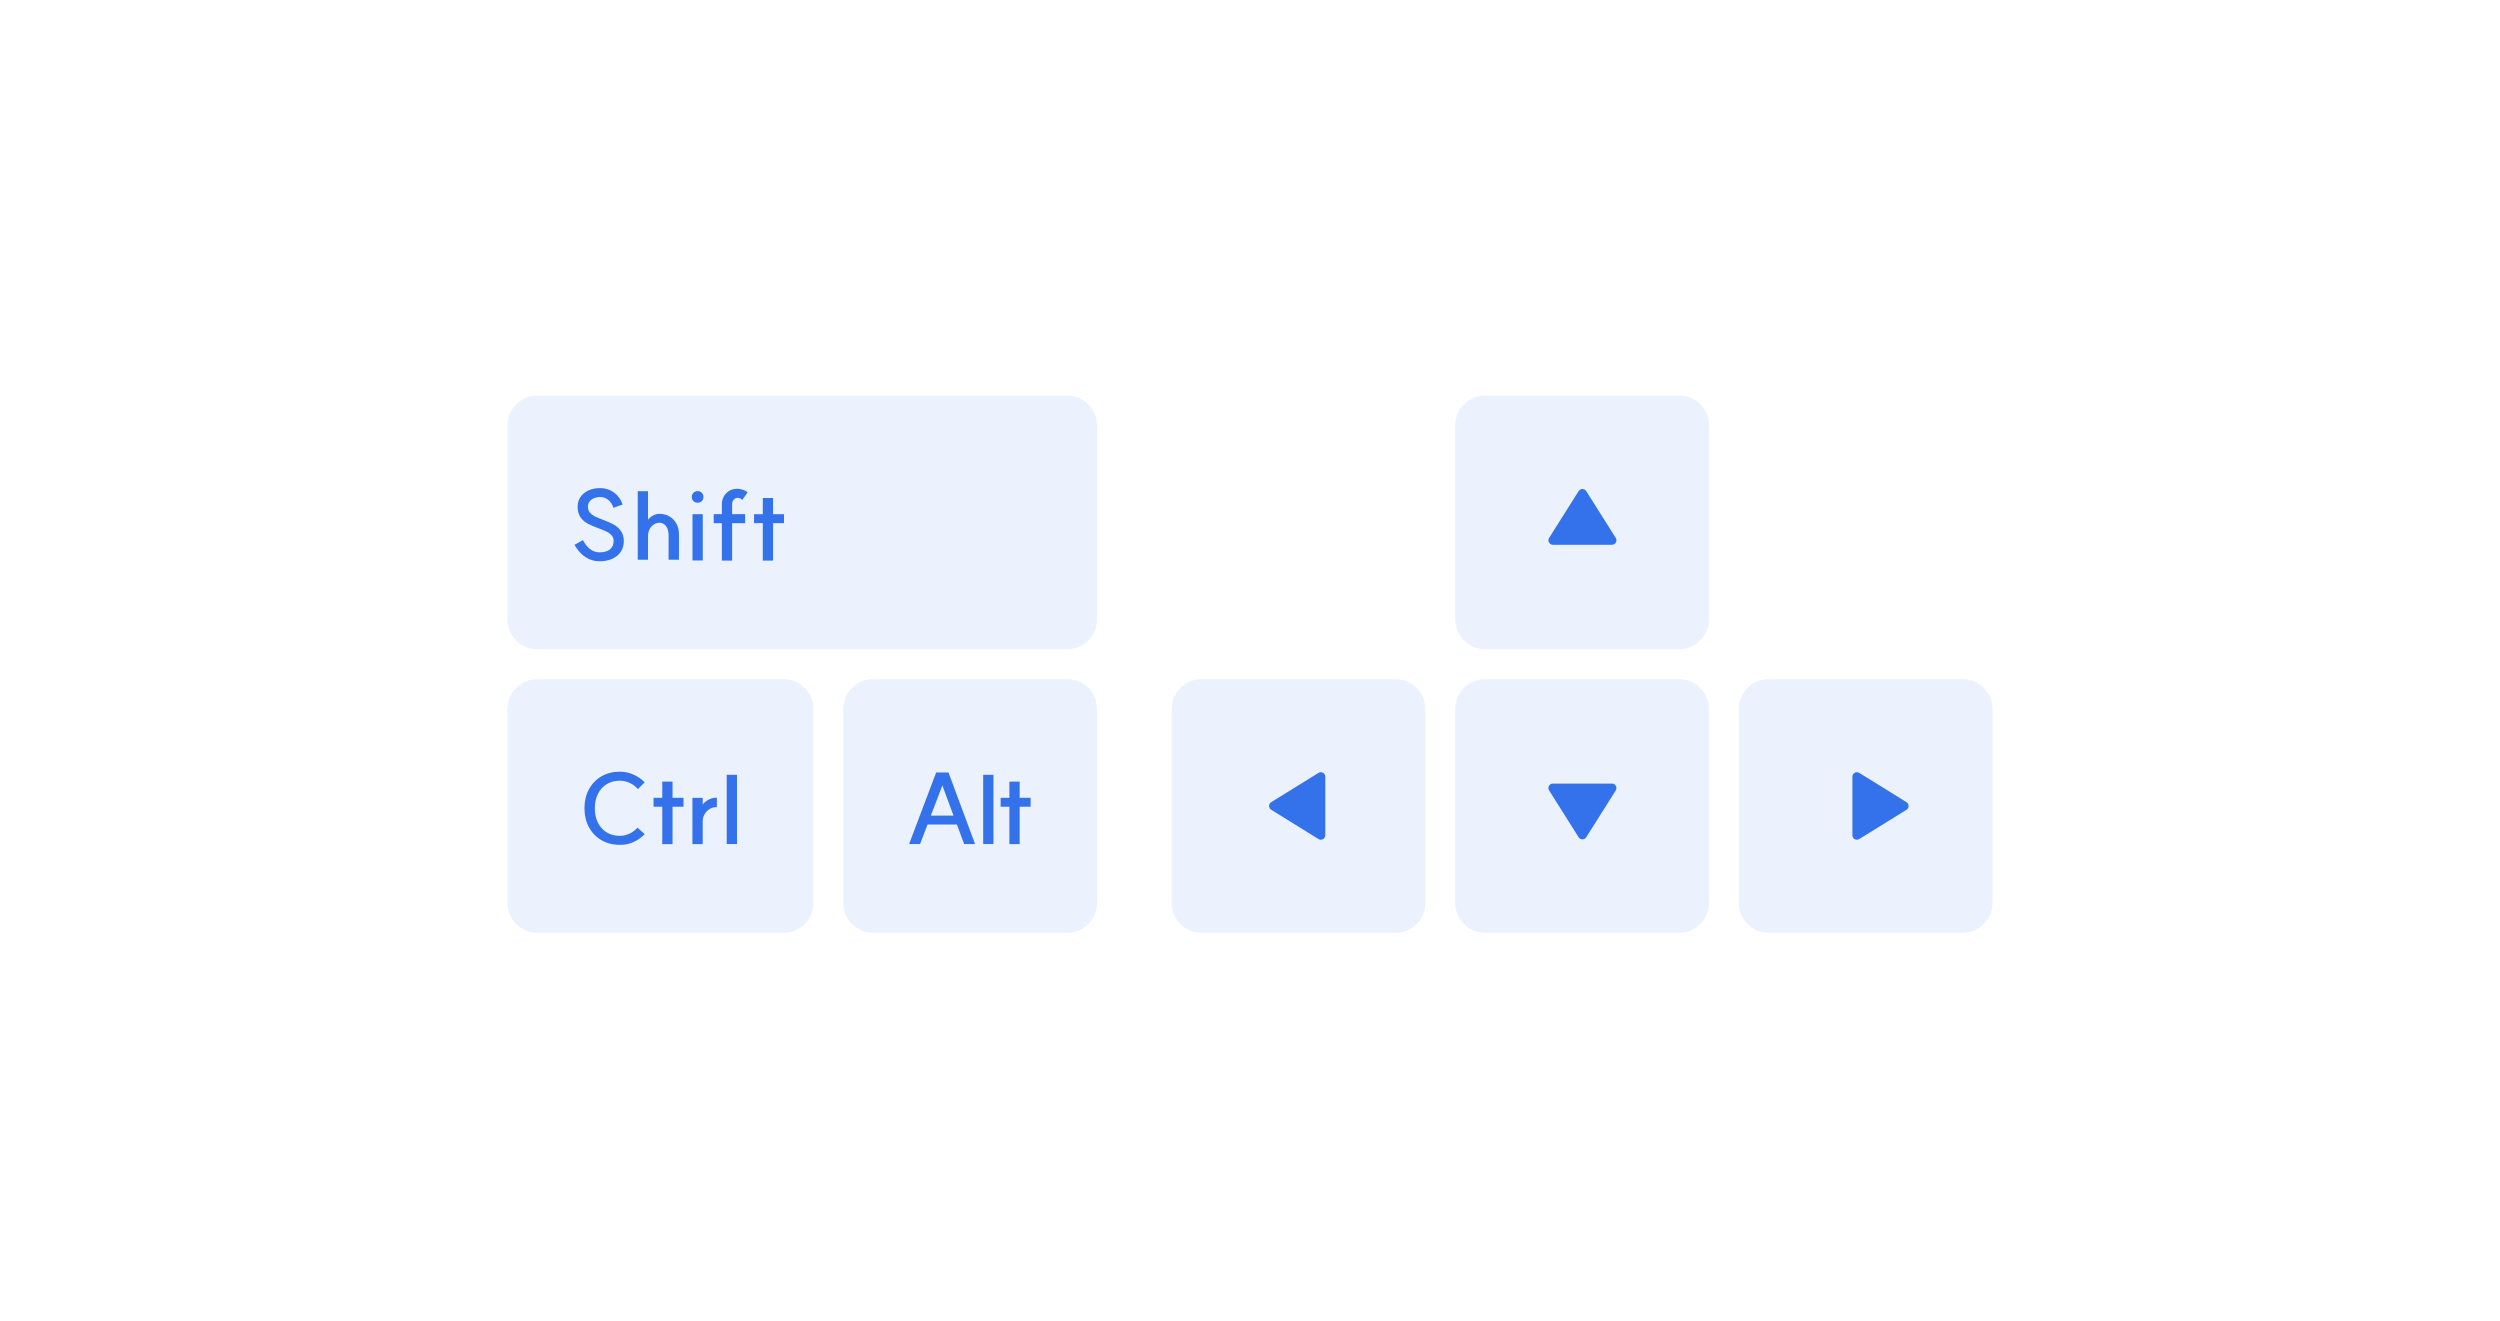
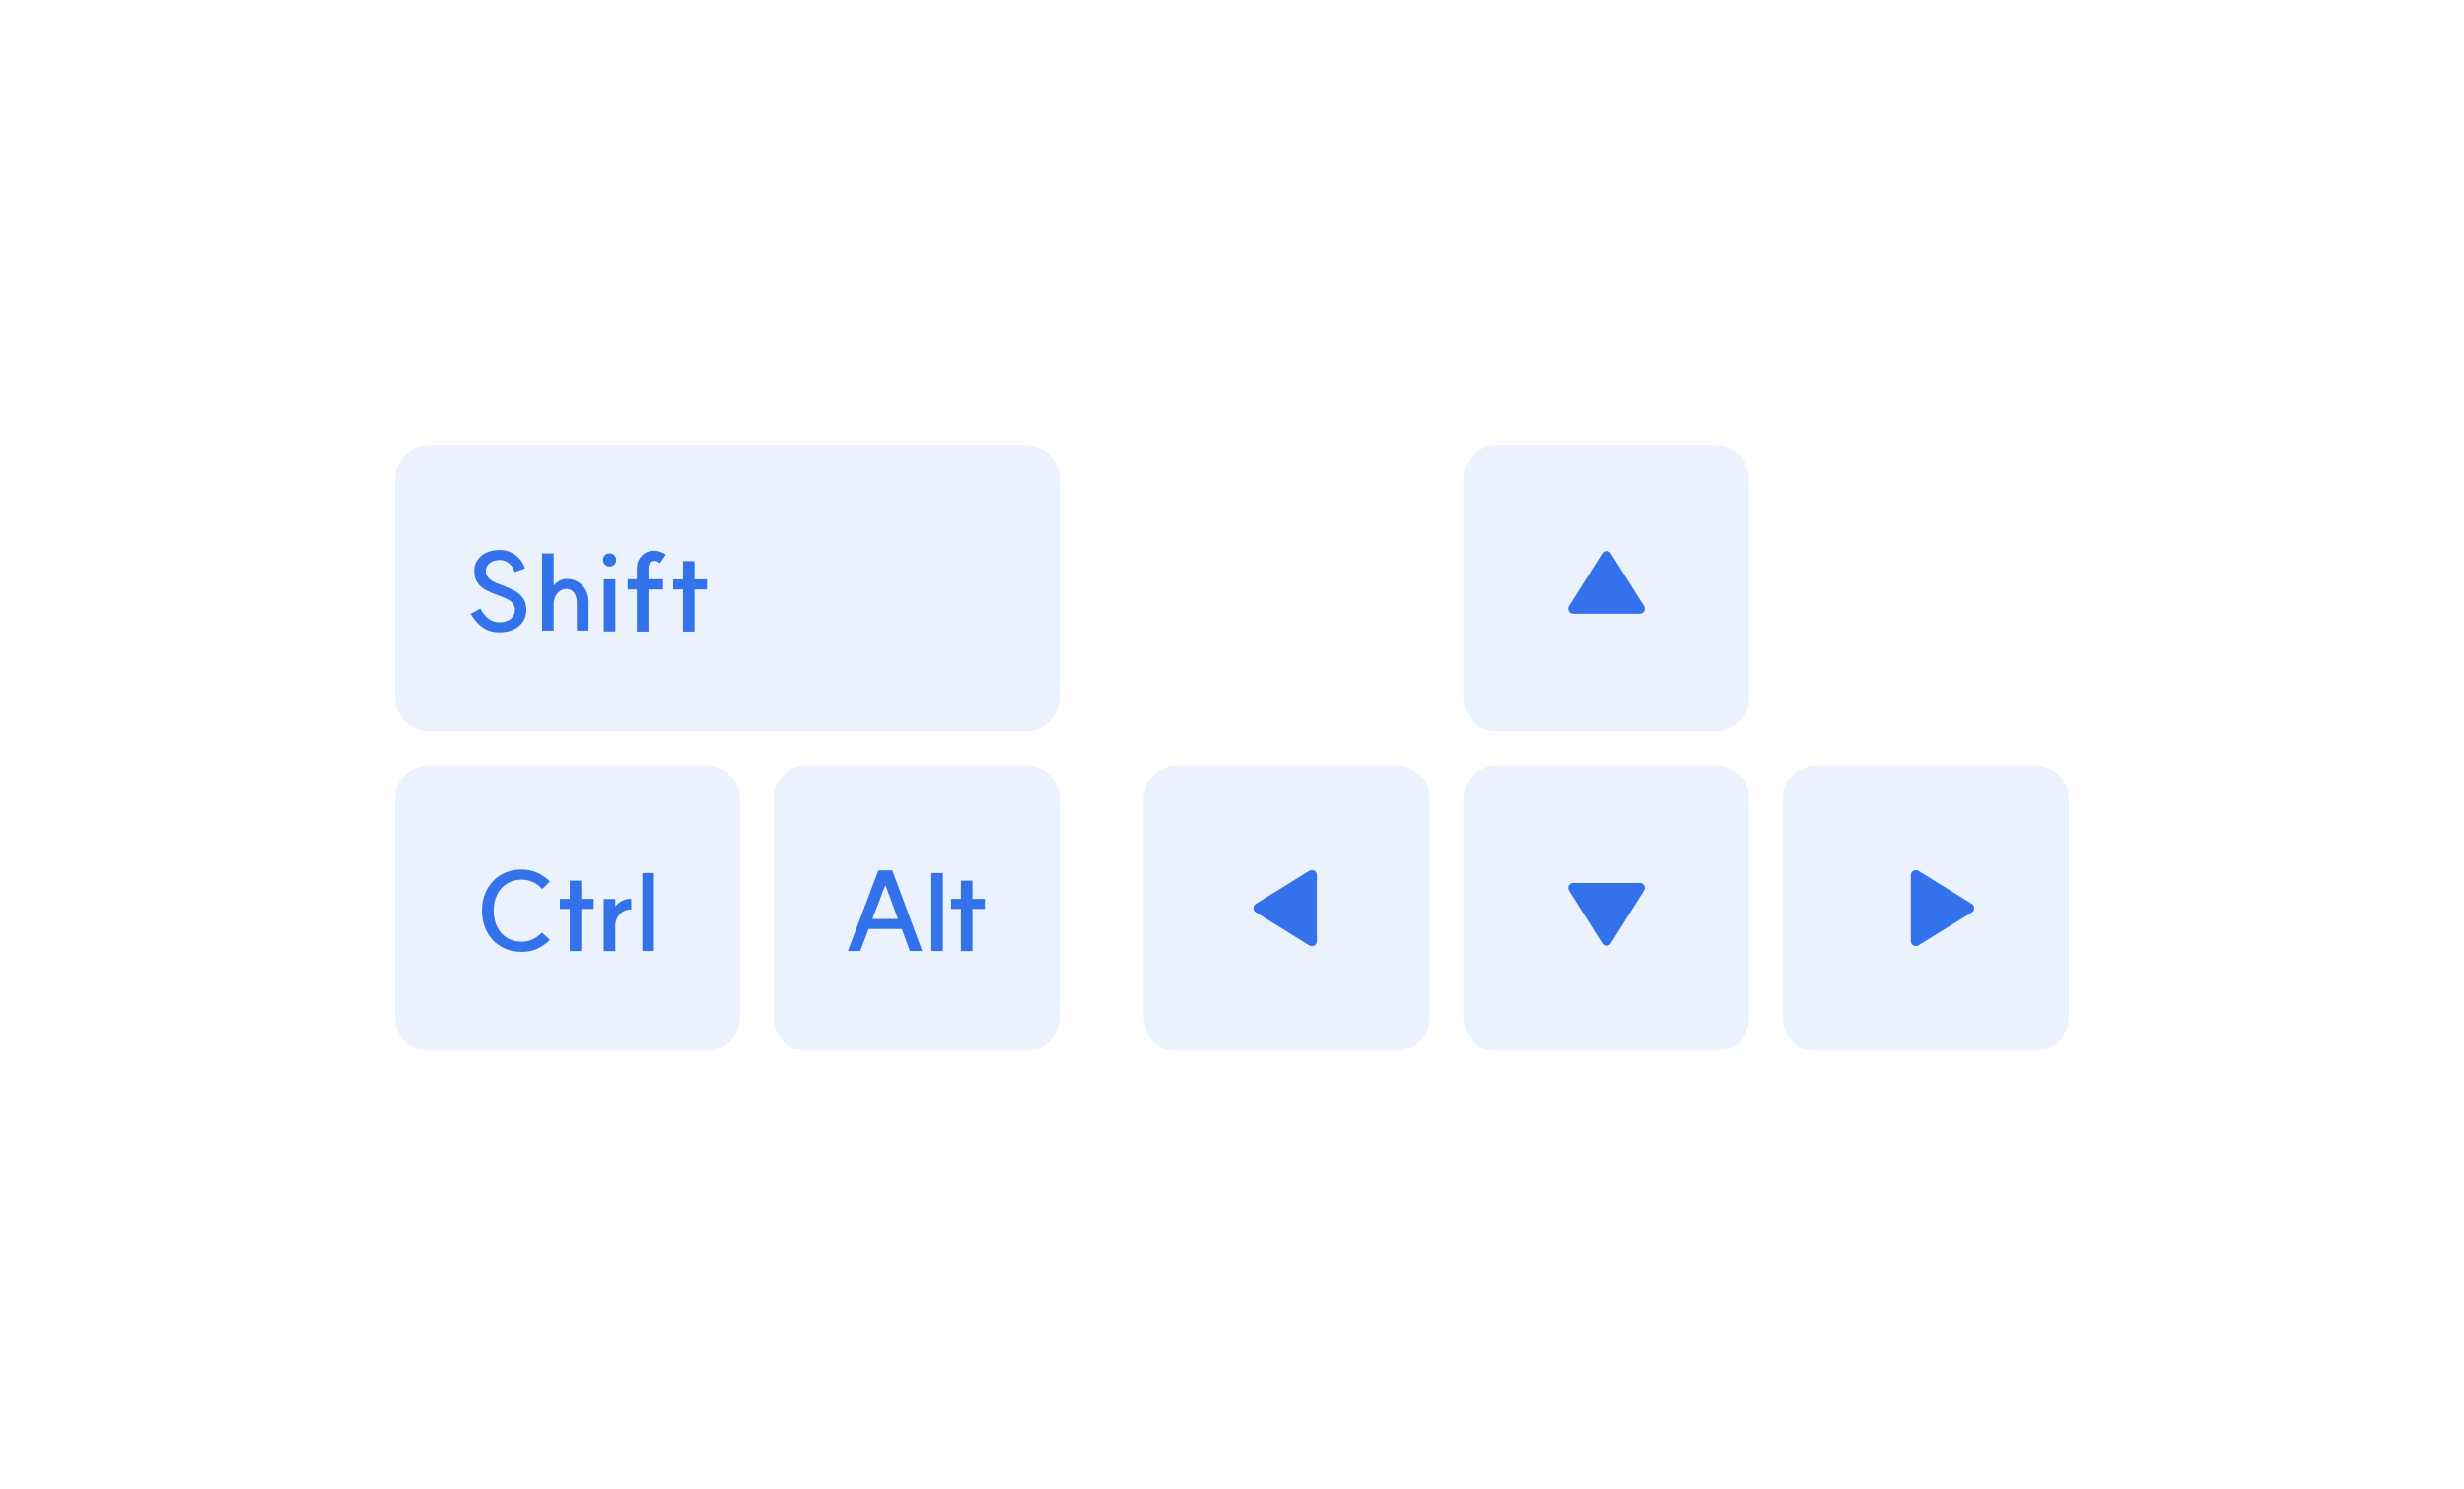
- <svg xmlns="http://www.w3.org/2000/svg" width="335" height="177" viewBox="0 0 335 177" fill="none">
-   <rect x="68" y="53" width="79" height="34" rx="4" fill="#ECF2FD" />
-   <path d="M78.119 72.374C78.396 72.911 78.721 73.319 79.094 73.596C79.475 73.873 79.878 74.012 80.303 74.012C80.91 74.021 81.382 73.891 81.72 73.622C82.058 73.345 82.227 72.972 82.227 72.504C82.227 72.201 82.136 71.945 81.954 71.737C81.781 71.529 81.56 71.364 81.291 71.243C81.031 71.113 80.667 70.961 80.199 70.788C79.601 70.571 79.116 70.363 78.743 70.164C78.37 69.965 78.054 69.683 77.794 69.319C77.534 68.955 77.404 68.487 77.404 67.915C77.404 67.395 77.534 66.949 77.794 66.576C78.063 66.195 78.427 65.904 78.886 65.705C79.354 65.497 79.887 65.397 80.485 65.406C80.91 65.415 81.313 65.501 81.694 65.666C82.075 65.822 82.418 66.065 82.721 66.394C83.024 66.715 83.263 67.118 83.436 67.603L82.201 68.045C82.036 67.568 81.802 67.213 81.499 66.979C81.196 66.736 80.853 66.611 80.472 66.602C80.134 66.602 79.835 66.658 79.575 66.771C79.324 66.875 79.129 67.027 78.99 67.226C78.851 67.417 78.782 67.646 78.782 67.915C78.782 68.218 78.869 68.474 79.042 68.682C79.224 68.89 79.449 69.063 79.718 69.202C79.995 69.332 80.364 69.484 80.823 69.657C81.421 69.891 81.902 70.108 82.266 70.307C82.63 70.506 82.942 70.788 83.202 71.152C83.462 71.507 83.592 71.962 83.592 72.517C83.592 73.054 83.458 73.527 83.189 73.934C82.92 74.341 82.535 74.658 82.032 74.883C81.538 75.108 80.957 75.217 80.29 75.208C79.597 75.199 78.973 75.009 78.418 74.636C77.863 74.255 77.382 73.713 76.975 73.011L78.119 72.374ZM89.59 71.724C89.59 71.213 89.477 70.805 89.252 70.502C89.027 70.199 88.728 70.047 88.355 70.047C88.078 70.047 87.822 70.129 87.588 70.294C87.354 70.45 87.168 70.667 87.029 70.944C86.899 71.221 86.834 71.525 86.834 71.854V75H85.456V65.822H86.834V69.8L86.782 69.709C86.973 69.449 87.211 69.241 87.497 69.085C87.792 68.929 88.078 68.851 88.355 68.851C88.858 68.851 89.308 68.968 89.707 69.202C90.106 69.436 90.418 69.761 90.643 70.177C90.868 70.584 90.981 71.048 90.981 71.568V75H89.59V71.724ZM94.171 68.903V75.104H92.793V68.903H94.171ZM93.482 65.809C93.707 65.809 93.893 65.883 94.041 66.03C94.188 66.177 94.262 66.364 94.262 66.589C94.262 66.814 94.188 67.001 94.041 67.148C93.893 67.295 93.707 67.369 93.482 67.369C93.256 67.369 93.07 67.295 92.923 67.148C92.775 67.001 92.702 66.814 92.702 66.589C92.702 66.364 92.775 66.177 92.923 66.03C93.07 65.883 93.256 65.809 93.482 65.809ZM96.728 75.117V67.59C96.728 67.018 96.906 66.537 97.261 66.147C97.625 65.748 98.093 65.532 98.665 65.497C98.934 65.48 99.211 65.519 99.497 65.614C99.792 65.701 100.017 65.822 100.173 65.978L99.471 66.992C99.332 66.871 99.211 66.793 99.107 66.758C99.003 66.715 98.895 66.702 98.782 66.719C98.583 66.736 98.418 66.827 98.288 66.992C98.167 67.148 98.106 67.347 98.106 67.59V75.117H96.728ZM95.636 68.89H99.848V70.112H95.636V68.89ZM102.213 66.732H103.591V75.117H102.213V66.732ZM101.043 68.903H105.06V70.099H101.043V68.903Z" fill="#3472EB" />
-   <rect x="195" y="91" width="34" height="34" rx="4" fill="#ECF2FD" />
-   <path d="M216.003 105C216.475 105 216.762 105.521 216.51 105.92L212.553 112.195C212.317 112.569 211.773 112.569 211.538 112.195L207.58 105.92C207.328 105.521 207.615 105 208.088 105H216.003Z" fill="#3472EB" />
-   <rect x="195" y="53" width="34" height="34" rx="4" fill="#ECF2FD" />
-   <path d="M208.088 73C207.616 73 207.329 72.48 207.581 72.08L211.538 65.805C211.773 65.431 212.318 65.431 212.553 65.805L216.511 72.08C216.763 72.48 216.475 73 216.003 73H208.088Z" fill="#3472EB" />
-   <rect x="157" y="91" width="34" height="34" rx="4" fill="#ECF2FD" />
-   <path d="M177.591 111.923C177.591 112.393 177.075 112.68 176.675 112.433L170.342 108.51C169.963 108.275 169.963 107.725 170.342 107.49L176.675 103.567C177.075 103.32 177.591 103.607 177.591 104.077V111.923Z" fill="#3472EB" />
-   <rect x="233" y="91" width="34" height="34" rx="4" fill="#ECF2FD" />
-   <path d="M248.223 111.923C248.223 112.393 248.739 112.68 249.139 112.433L255.471 108.51C255.85 108.275 255.85 107.725 255.471 107.49L249.139 103.567C248.739 103.32 248.223 103.607 248.223 104.077V111.923Z" fill="#3472EB" />
-   <rect x="113" y="91" width="34" height="34" rx="4" fill="#ECF2FD" />
-   <path d="M130.659 113.104H129.19L128.228 110.491H124.289L123.288 113.104H121.819L125.446 103.51H127.097L130.659 113.104ZM127.773 109.295L126.278 105.252L124.731 109.295H127.773ZM133.124 103.822V113.104H131.746V103.822H133.124ZM135.257 104.732H136.635V113.117H135.257V104.732ZM134.087 106.903H138.104V108.099H134.087V106.903Z" fill="#3472EB" />
-   <rect x="68" y="91" width="41" height="34" rx="4" fill="#ECF2FD" />
-   <path d="M83.048 113.208C82.13 113.208 81.311 113 80.591 112.584C79.881 112.168 79.322 111.587 78.914 110.842C78.516 110.097 78.316 109.252 78.316 108.307C78.316 107.354 78.516 106.509 78.914 105.772C79.322 105.027 79.881 104.446 80.591 104.03C81.311 103.614 82.13 103.406 83.048 103.406C83.69 103.406 84.296 103.532 84.868 103.783C85.44 104.034 85.947 104.385 86.389 104.836L85.479 105.733C85.185 105.386 84.821 105.113 84.387 104.914C83.963 104.715 83.512 104.615 83.035 104.615C82.377 104.615 81.796 104.771 81.293 105.083C80.791 105.386 80.401 105.82 80.123 106.383C79.846 106.938 79.707 107.579 79.707 108.307C79.707 109.035 79.846 109.681 80.123 110.244C80.401 110.799 80.791 111.232 81.293 111.544C81.796 111.847 82.377 111.999 83.035 111.999C83.521 111.999 83.967 111.899 84.374 111.7C84.782 111.501 85.133 111.236 85.427 110.907L86.389 111.778C85.939 112.237 85.432 112.593 84.868 112.844C84.314 113.095 83.707 113.217 83.048 113.208ZM88.744 104.732H90.122V113.117H88.744V104.732ZM87.574 106.903H91.591V108.099H87.574V106.903ZM94.008 108.086C94.12 107.843 94.285 107.631 94.502 107.449C94.727 107.258 94.974 107.115 95.243 107.02C95.511 106.925 95.784 106.881 96.062 106.89V108.164C95.706 108.147 95.381 108.229 95.087 108.411C94.801 108.584 94.575 108.818 94.411 109.113C94.246 109.408 94.164 109.715 94.164 110.036V113.117H92.786V106.916H94.164V108.138L94.008 108.086ZM98.757 103.822V113.104H97.379V103.822H98.757Z" fill="#3472EB" />
+ <svg xmlns="http://www.w3.org/2000/svg" width="293" height="177" viewBox="0 0 293 177" fill="none">
+   <rect x="47" y="53" width="79" height="34" rx="4" fill="#ECF2FD" />
+   <path d="M57.119 72.374C57.396 72.911 57.721 73.319 58.094 73.596C58.475 73.873 58.878 74.012 59.303 74.012C59.91 74.021 60.382 73.891 60.72 73.622C61.058 73.345 61.227 72.972 61.227 72.504C61.227 72.201 61.136 71.945 60.954 71.737C60.781 71.529 60.56 71.364 60.291 71.243C60.031 71.113 59.667 70.961 59.199 70.788C58.601 70.571 58.116 70.363 57.743 70.164C57.37 69.965 57.054 69.683 56.794 69.319C56.534 68.955 56.404 68.487 56.404 67.915C56.404 67.395 56.534 66.949 56.794 66.576C57.063 66.195 57.427 65.904 57.886 65.705C58.354 65.497 58.887 65.397 59.485 65.406C59.91 65.415 60.313 65.501 60.694 65.666C61.075 65.822 61.418 66.065 61.721 66.394C62.024 66.715 62.263 67.118 62.436 67.603L61.201 68.045C61.036 67.568 60.802 67.213 60.499 66.979C60.196 66.736 59.853 66.611 59.472 66.602C59.134 66.602 58.835 66.658 58.575 66.771C58.324 66.875 58.129 67.027 57.99 67.226C57.851 67.417 57.782 67.646 57.782 67.915C57.782 68.218 57.869 68.474 58.042 68.682C58.224 68.89 58.449 69.063 58.718 69.202C58.995 69.332 59.364 69.484 59.823 69.657C60.421 69.891 60.902 70.108 61.266 70.307C61.63 70.506 61.942 70.788 62.202 71.152C62.462 71.507 62.592 71.962 62.592 72.517C62.592 73.054 62.458 73.527 62.189 73.934C61.92 74.341 61.535 74.658 61.032 74.883C60.538 75.108 59.957 75.217 59.29 75.208C58.597 75.199 57.973 75.009 57.418 74.636C56.863 74.255 56.382 73.713 55.975 73.011L57.119 72.374ZM68.59 71.724C68.59 71.213 68.477 70.805 68.252 70.502C68.027 70.199 67.728 70.047 67.355 70.047C67.078 70.047 66.822 70.129 66.588 70.294C66.354 70.45 66.168 70.667 66.029 70.944C65.899 71.221 65.834 71.525 65.834 71.854V75H64.456V65.822H65.834V69.8L65.782 69.709C65.973 69.449 66.211 69.241 66.497 69.085C66.792 68.929 67.078 68.851 67.355 68.851C67.858 68.851 68.308 68.968 68.707 69.202C69.106 69.436 69.418 69.761 69.643 70.177C69.868 70.584 69.981 71.048 69.981 71.568V75H68.59V71.724ZM73.171 68.903V75.104H71.793V68.903H73.171ZM72.482 65.809C72.707 65.809 72.893 65.883 73.041 66.03C73.188 66.177 73.262 66.364 73.262 66.589C73.262 66.814 73.188 67.001 73.041 67.148C72.893 67.295 72.707 67.369 72.482 67.369C72.256 67.369 72.07 67.295 71.923 67.148C71.775 67.001 71.702 66.814 71.702 66.589C71.702 66.364 71.775 66.177 71.923 66.03C72.07 65.883 72.256 65.809 72.482 65.809ZM75.728 75.117V67.59C75.728 67.018 75.906 66.537 76.261 66.147C76.625 65.748 77.093 65.532 77.665 65.497C77.934 65.48 78.211 65.519 78.497 65.614C78.792 65.701 79.017 65.822 79.173 65.978L78.471 66.992C78.332 66.871 78.211 66.793 78.107 66.758C78.003 66.715 77.895 66.702 77.782 66.719C77.583 66.736 77.418 66.827 77.288 66.992C77.167 67.148 77.106 67.347 77.106 67.59V75.117H75.728ZM74.636 68.89H78.848V70.112H74.636V68.89ZM81.213 66.732H82.591V75.117H81.213V66.732ZM80.043 68.903H84.06V70.099H80.043V68.903Z" fill="#3472EB" />
+   <rect x="174" y="91" width="34" height="34" rx="4" fill="#ECF2FD" />
+   <path d="M195.003 105C195.475 105 195.762 105.521 195.51 105.92L191.553 112.195C191.317 112.569 190.773 112.569 190.538 112.195L186.58 105.92C186.328 105.521 186.615 105 187.088 105H195.003Z" fill="#3472EB" />
+   <rect x="174" y="53" width="34" height="34" rx="4" fill="#ECF2FD" />
+   <path d="M187.087 73C186.615 73 186.328 72.48 186.58 72.08L190.537 65.805C190.773 65.431 191.317 65.431 191.552 65.805L195.51 72.08C195.762 72.48 195.474 73 195.002 73H187.087Z" fill="#3472EB" />
+   <rect x="136" y="91" width="34" height="34" rx="4" fill="#ECF2FD" />
+   <path d="M156.592 111.923C156.592 112.393 156.076 112.68 155.676 112.433L149.343 108.51C148.964 108.275 148.964 107.725 149.343 107.49L155.676 103.567C156.076 103.32 156.592 103.607 156.592 104.077V111.923Z" fill="#3472EB" />
+   <rect x="212" y="91" width="34" height="34" rx="4" fill="#ECF2FD" />
+   <path d="M227.223 111.923C227.223 112.393 227.739 112.68 228.139 112.433L234.471 108.51C234.85 108.275 234.85 107.725 234.471 107.49L228.139 103.567C227.739 103.32 227.223 103.607 227.223 104.077V111.923Z" fill="#3472EB" />
+   <rect x="92" y="91" width="34" height="34" rx="4" fill="#ECF2FD" />
+   <path d="M109.659 113.104H108.19L107.228 110.491H103.289L102.288 113.104H100.819L104.446 103.51H106.097L109.659 113.104ZM106.773 109.295L105.278 105.252L103.731 109.295H106.773ZM112.124 103.822V113.104H110.746V103.822H112.124ZM114.257 104.732H115.635V113.117H114.257V104.732ZM113.087 106.903H117.104V108.099H113.087V106.903Z" fill="#3472EB" />
+   <rect x="47" y="91" width="41" height="34" rx="4" fill="#ECF2FD" />
+   <path d="M62.048 113.208C61.13 113.208 60.311 113 59.591 112.584C58.881 112.168 58.322 111.587 57.914 110.842C57.516 110.097 57.316 109.252 57.316 108.307C57.316 107.354 57.516 106.509 57.914 105.772C58.322 105.027 58.881 104.446 59.591 104.03C60.311 103.614 61.13 103.406 62.048 103.406C62.69 103.406 63.296 103.532 63.868 103.783C64.44 104.034 64.947 104.385 65.389 104.836L64.479 105.733C64.185 105.386 63.821 105.113 63.387 104.914C62.963 104.715 62.512 104.615 62.035 104.615C61.377 104.615 60.796 104.771 60.293 105.083C59.791 105.386 59.401 105.82 59.123 106.383C58.846 106.938 58.707 107.579 58.707 108.307C58.707 109.035 58.846 109.681 59.123 110.244C59.401 110.799 59.791 111.232 60.293 111.544C60.796 111.847 61.377 111.999 62.035 111.999C62.521 111.999 62.967 111.899 63.374 111.7C63.782 111.501 64.133 111.236 64.427 110.907L65.389 111.778C64.939 112.237 64.432 112.593 63.868 112.844C63.314 113.095 62.707 113.217 62.048 113.208ZM67.744 104.732H69.122V113.117H67.744V104.732ZM66.574 106.903H70.591V108.099H66.574V106.903ZM73.008 108.086C73.12 107.843 73.285 107.631 73.502 107.449C73.727 107.258 73.974 107.115 74.243 107.02C74.511 106.925 74.784 106.881 75.062 106.89V108.164C74.706 108.147 74.381 108.229 74.087 108.411C73.801 108.584 73.575 108.818 73.411 109.113C73.246 109.408 73.164 109.715 73.164 110.036V113.117H71.786V106.916H73.164V108.138L73.008 108.086ZM77.757 103.822V113.104H76.379V103.822H77.757Z" fill="#3472EB" />
</svg>
